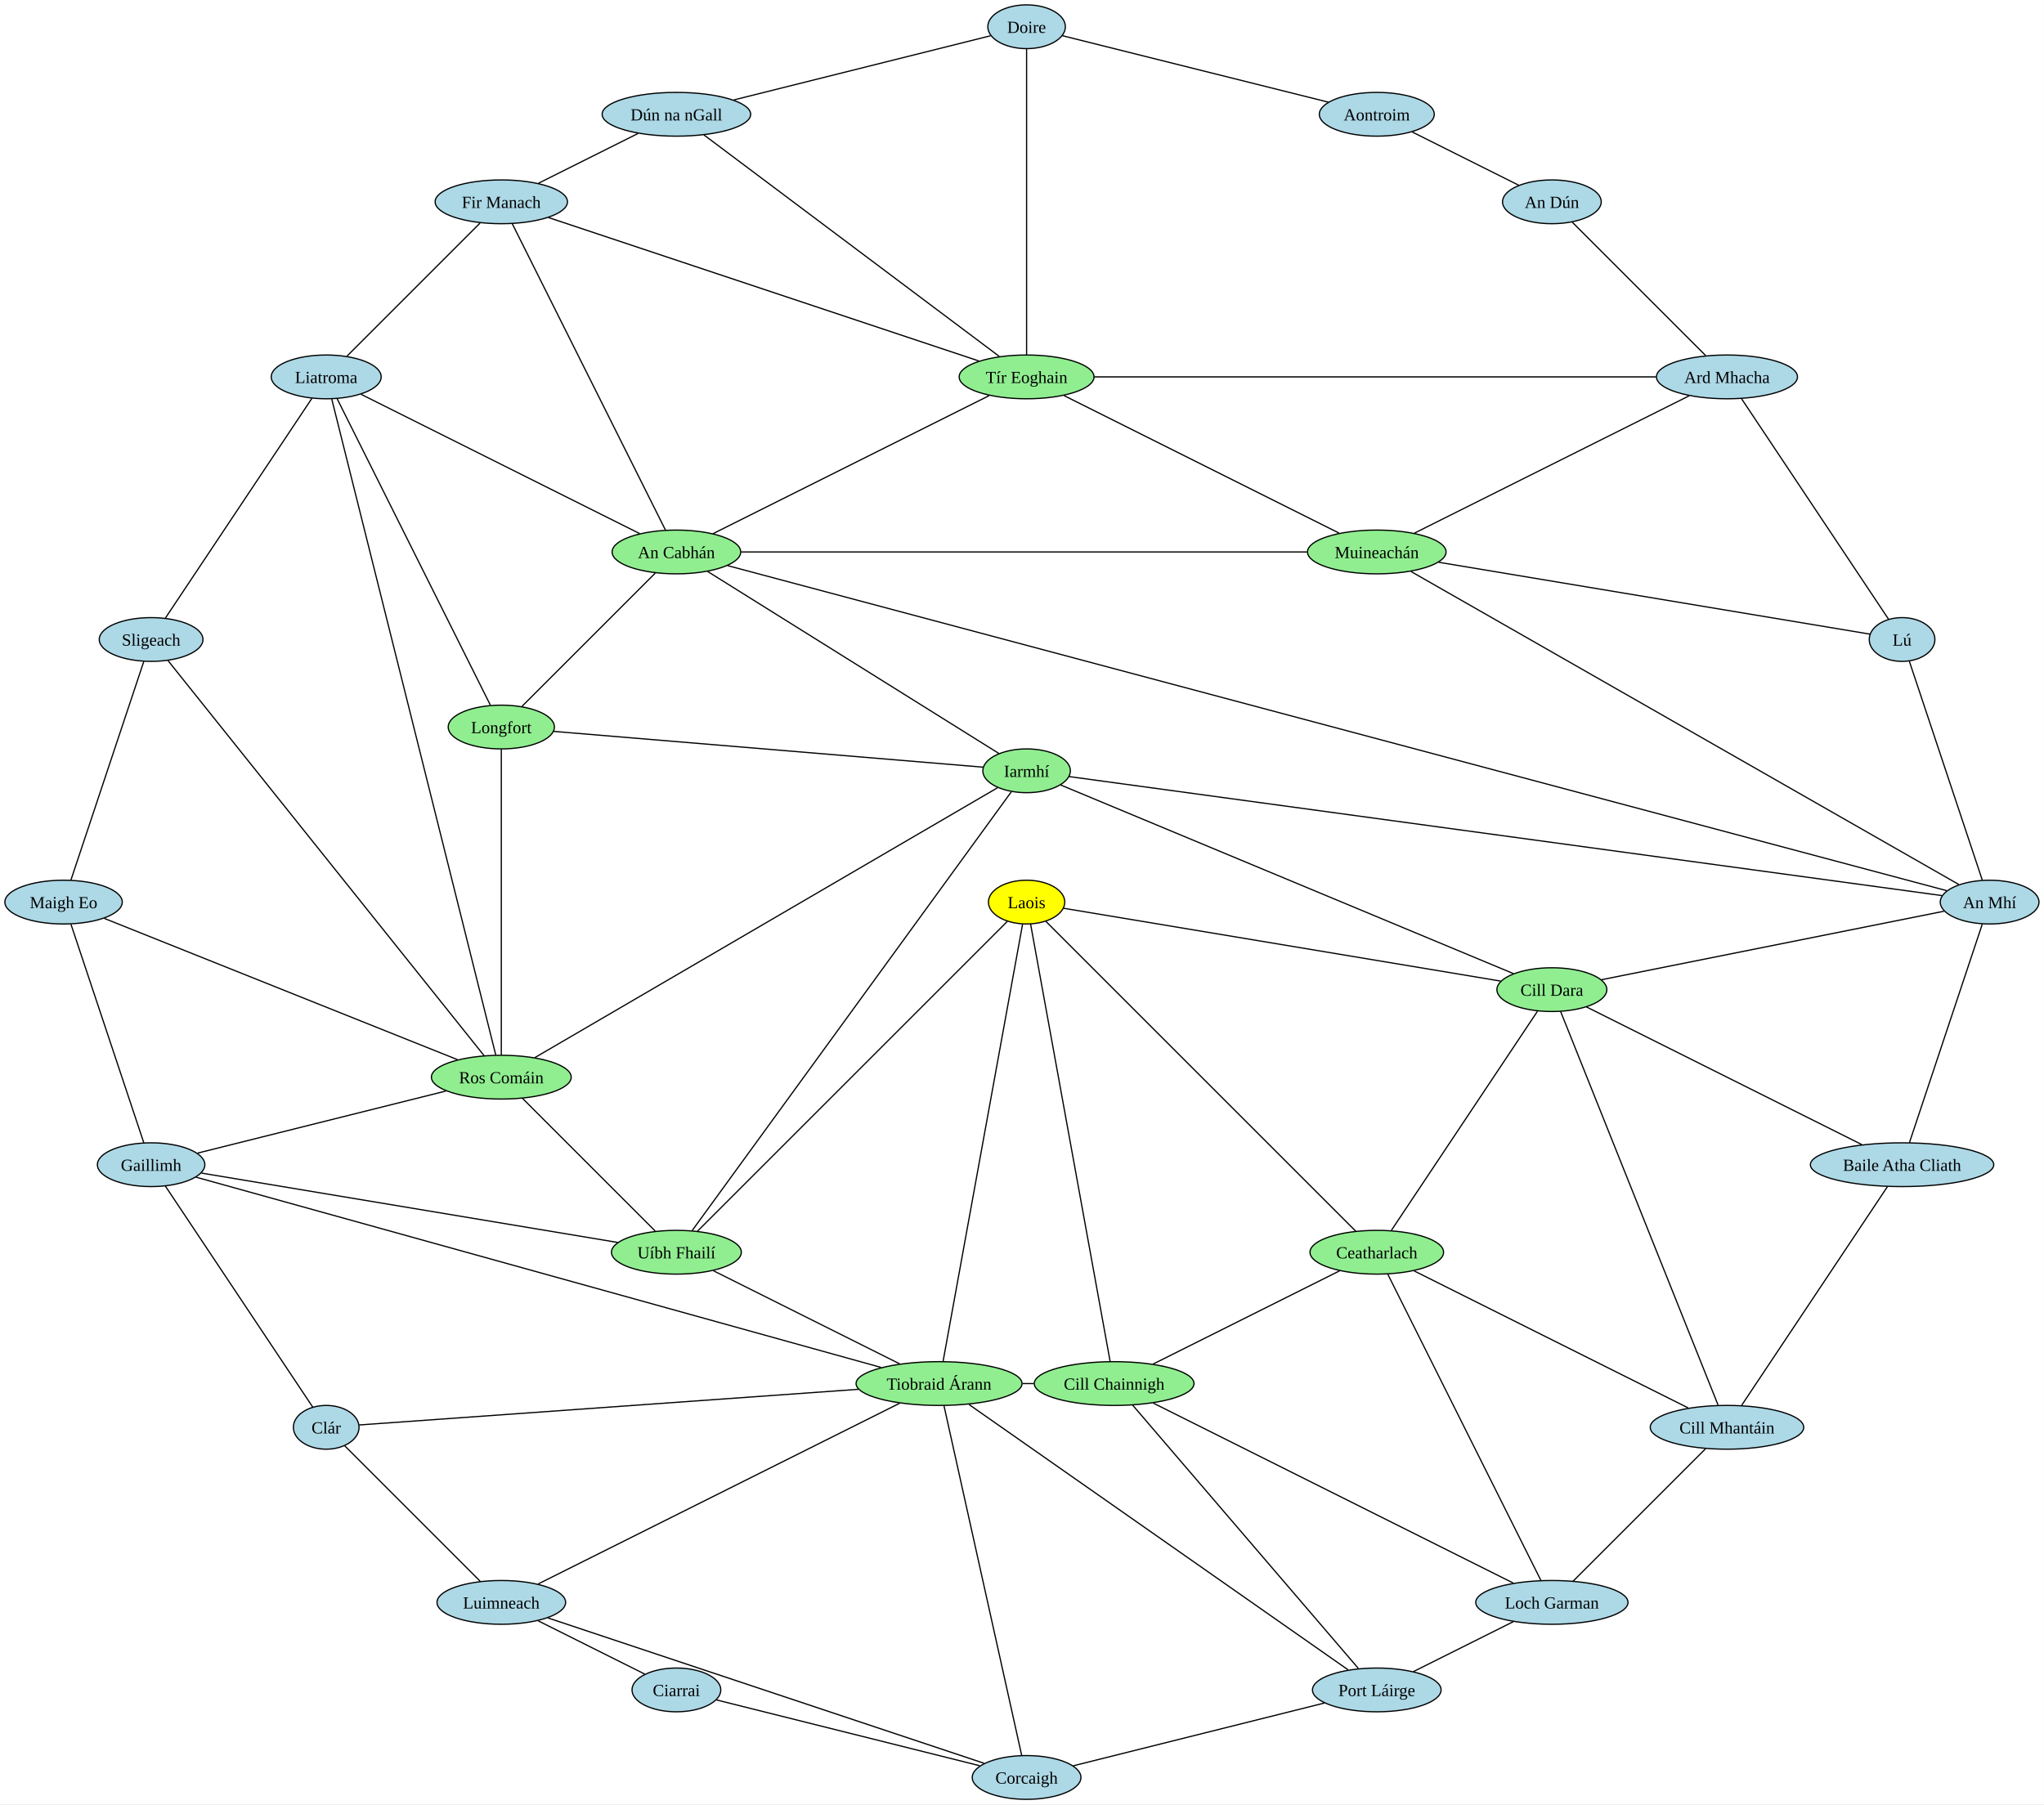
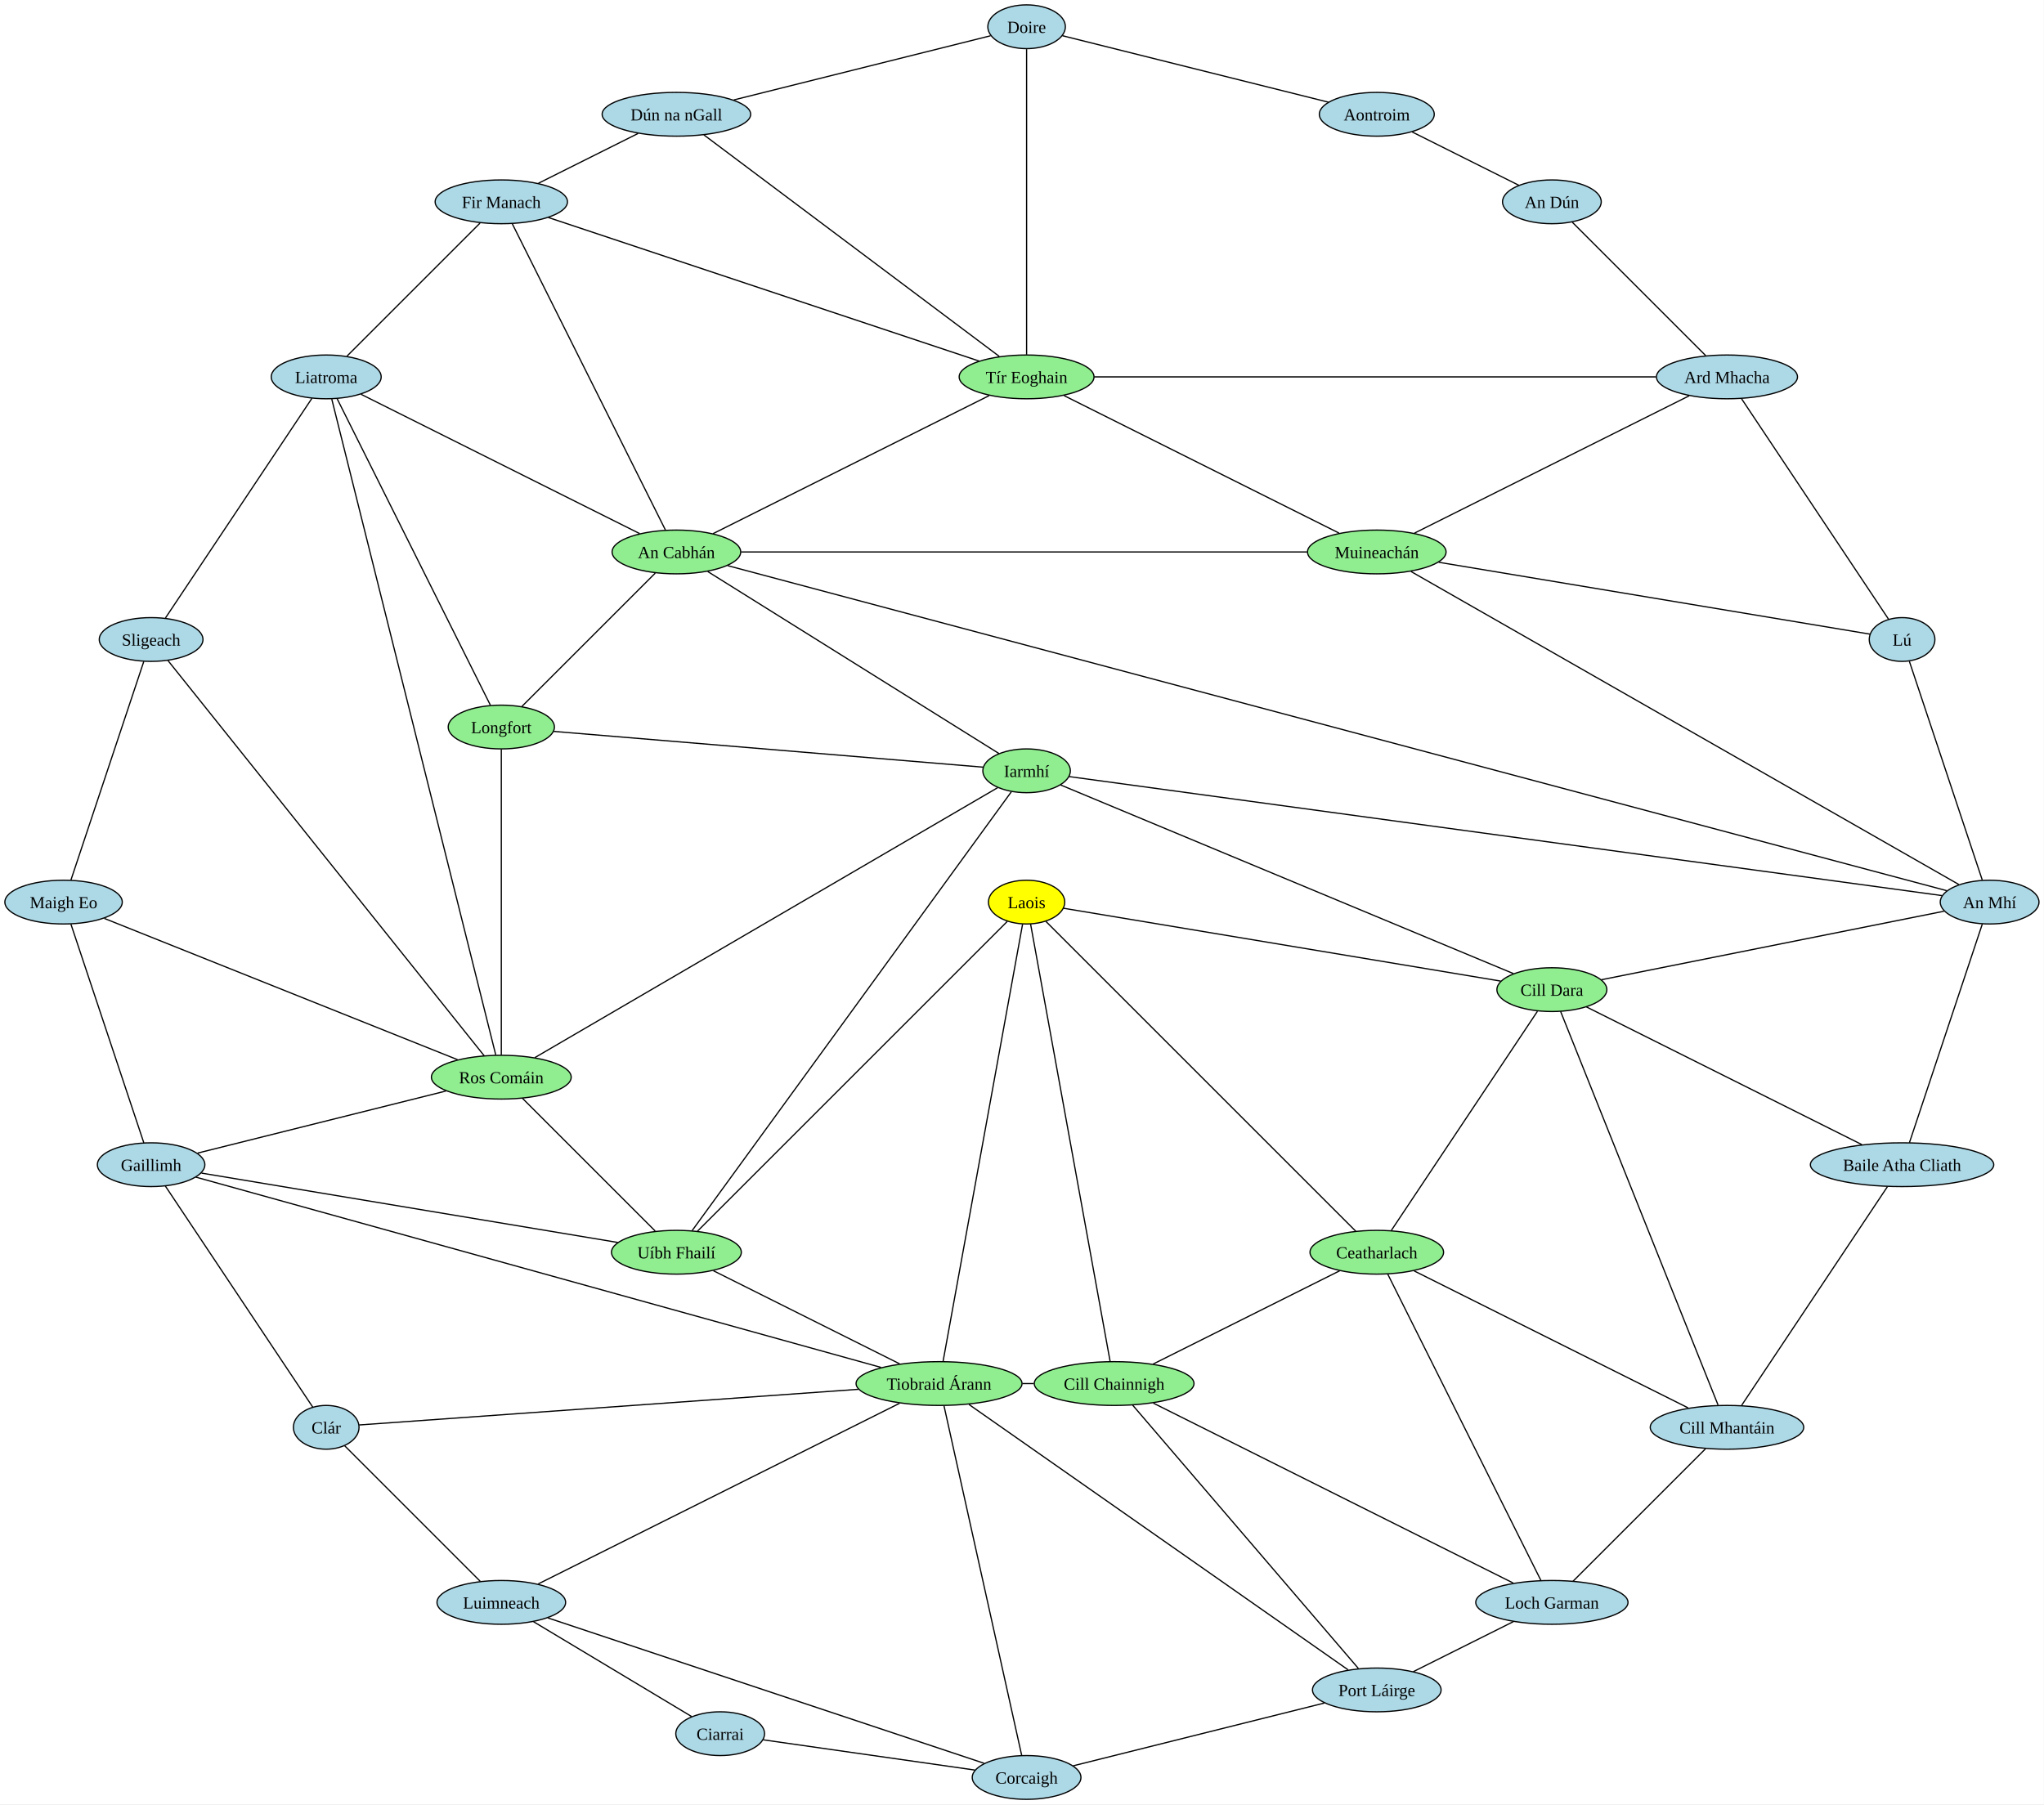
<svg xmlns="http://www.w3.org/2000/svg" width="1681pt" height="1484pt" viewBox="0.00 0.00 1681.00 1484.00">
  <g id="graph0" class="graph" transform="scale(1 1) rotate(0) translate(4 1480)">
    <polygon fill="white" stroke="none" points="-4,4 -4,-1480 1676.88,-1480 1676.88,4 -4,4" />
    <g id="node1" class="node">
      <ellipse fill="lightblue" stroke="black" cx="1128.28" cy="-1386" rx="47.26" ry="18" />
      <text xml:space="preserve" text-anchor="middle" x="1128.28" y="-1380.95" font-family="Times New Roman,serif" font-size="14.00">Aontroim</text>
    </g>
    <g id="node9" class="node">
      <ellipse fill="lightblue" stroke="black" cx="1272.28" cy="-1314" rx="40.6" ry="18" />
      <text xml:space="preserve" text-anchor="middle" x="1272.28" y="-1308.95" font-family="Times New Roman,serif" font-size="14.00">An Dún</text>
    </g>
    <g id="edge2" class="edge">
      <path fill="none" stroke="black" d="M1157.42,-1371.43C1183.06,-1358.61 1220.1,-1340.09 1245.13,-1327.57" />
    </g>
    <g id="node2" class="node">
      <ellipse fill="lightblue" stroke="black" cx="1416.28" cy="-1170" rx="58" ry="18" />
      <text xml:space="preserve" text-anchor="middle" x="1416.28" y="-1164.95" font-family="Times New Roman,serif" font-size="14.00">Ard Mhacha</text>
    </g>
    <g id="node20" class="node">
      <ellipse fill="lightblue" stroke="black" cx="1560.28" cy="-954" rx="27" ry="18" />
      <text xml:space="preserve" text-anchor="middle" x="1560.28" y="-948.95" font-family="Times New Roman,serif" font-size="14.00">Lú</text>
    </g>
    <g id="edge4" class="edge">
      <path fill="none" stroke="black" d="M1428.31,-1151.96C1455.75,-1110.79 1522.66,-1010.44 1549.18,-970.65" />
    </g>
    <g id="node23" class="node">
      <ellipse fill="lightgreen" stroke="black" cx="1128.28" cy="-1026" rx="56.98" ry="18" />
      <text xml:space="preserve" text-anchor="middle" x="1128.28" y="-1020.95" font-family="Times New Roman,serif" font-size="14.00">Muineachán</text>
    </g>
    <g id="edge46" class="edge">
      <path fill="none" stroke="black" d="M1385.19,-1154.45C1329.77,-1126.74 1214.57,-1069.14 1159.25,-1041.48" />
    </g>
    <g id="node28" class="node">
      <ellipse fill="lightgreen" stroke="black" cx="840.28" cy="-1170" rx="55.45" ry="18" />
      <text xml:space="preserve" text-anchor="middle" x="840.28" y="-1164.95" font-family="Times New Roman,serif" font-size="14.00">Tír Eoghain</text>
    </g>
    <g id="edge45" class="edge">
      <path fill="none" stroke="black" d="M1357.88,-1170C1246.48,-1170 1005.02,-1170 895.86,-1170" />
    </g>
    <g id="node3" class="node">
      <ellipse fill="lightgreen" stroke="black" cx="1128.28" cy="-450" rx="54.93" ry="18" />
      <text xml:space="preserve" text-anchor="middle" x="1128.28" y="-444.95" font-family="Times New Roman,serif" font-size="14.00">Ceatharlach</text>
    </g>
    <g id="node14" class="node">
      <ellipse fill="lightgreen" stroke="black" cx="1272.28" cy="-666" rx="45.21" ry="18" />
      <text xml:space="preserve" text-anchor="middle" x="1272.28" y="-660.95" font-family="Times New Roman,serif" font-size="14.00">Cill Dara</text>
    </g>
    <g id="edge69" class="edge">
      <path fill="none" stroke="black" d="M1140.31,-468.04C1167.48,-508.8 1233.34,-607.59 1260.39,-648.16" />
    </g>
    <g id="node15" class="node">
      <ellipse fill="lightgreen" stroke="black" cx="912.28" cy="-342" rx="65.68" ry="18" />
      <text xml:space="preserve" text-anchor="middle" x="912.28" y="-336.95" font-family="Times New Roman,serif" font-size="14.00">Cill Chainnigh</text>
    </g>
    <g id="edge70" class="edge">
      <path fill="none" stroke="black" d="M1097.79,-434.76C1057.21,-414.46 985.76,-378.74 944.37,-358.05" />
    </g>
    <g id="node4" class="node">
      <ellipse fill="lightgreen" stroke="black" cx="552.28" cy="-1026" rx="52.89" ry="18" />
      <text xml:space="preserve" text-anchor="middle" x="552.28" y="-1020.95" font-family="Times New Roman,serif" font-size="14.00">An Cabhán</text>
    </g>
    <g id="node19" class="node">
      <ellipse fill="lightgreen" stroke="black" cx="408.28" cy="-882" rx="43.67" ry="18" />
      <text xml:space="preserve" text-anchor="middle" x="408.28" y="-876.95" font-family="Times New Roman,serif" font-size="14.00">Longfort</text>
    </g>
    <g id="edge55" class="edge">
      <path fill="none" stroke="black" d="M534.91,-1008.63C507.08,-980.8 452.85,-926.57 425.26,-898.98" />
    </g>
    <g id="edge54" class="edge">
      <path fill="none" stroke="black" d="M605.44,-1026C713.77,-1026 959.3,-1026 1071.01,-1026" />
    </g>
    <g id="node5" class="node">
      <ellipse fill="lightblue" stroke="black" cx="264.28" cy="-306" rx="27" ry="18" />
      <text xml:space="preserve" text-anchor="middle" x="264.28" y="-300.95" font-family="Times New Roman,serif" font-size="14.00">Clár</text>
    </g>
    <g id="node12" class="node">
      <ellipse fill="lightblue" stroke="black" cx="120.28" cy="-522" rx="44.19" ry="18" />
      <text xml:space="preserve" text-anchor="middle" x="120.28" y="-516.95" font-family="Times New Roman,serif" font-size="14.00">Gaillimh</text>
    </g>
    <g id="edge14" class="edge">
      <path fill="none" stroke="black" d="M253.22,-322.59C226.61,-362.5 159.22,-463.58 131.98,-504.45" />
    </g>
    <g id="node27" class="node">
      <ellipse fill="lightgreen" stroke="black" cx="768.28" cy="-342" rx="68.24" ry="18" />
      <text xml:space="preserve" text-anchor="middle" x="768.28" y="-336.95" font-family="Times New Roman,serif" font-size="14.00">Tiobraid Árann</text>
    </g>
    <g id="edge33" class="edge">
      <path fill="none" stroke="black" d="M291.38,-307.94C368.36,-313.43 590,-329.27 701.93,-337.26" />
    </g>
    <g id="node6" class="node">
      <ellipse fill="lightblue" stroke="black" cx="840.28" cy="-18" rx="44.7" ry="18" />
      <text xml:space="preserve" text-anchor="middle" x="840.28" y="-12.95" font-family="Times New Roman,serif" font-size="14.00">Corcaigh</text>
    </g>
    <g id="node13" class="node">
-       <ellipse fill="lightblue" stroke="black" cx="552.28" cy="-90" rx="36.51" ry="18" />
-       <text xml:space="preserve" text-anchor="middle" x="552.28" y="-84.95" font-family="Times New Roman,serif" font-size="14.00">Ciarrai</text>
+       <ellipse fill="lightblue" stroke="black" cx="588.28" cy="-54" rx="36.51" ry="18" />
+       <text xml:space="preserve" text-anchor="middle" x="588.28" y="-48.95" font-family="Times New Roman,serif" font-size="14.00">Ciarrai</text>
    </g>
    <g id="edge11" class="edge">
-       <path fill="none" stroke="black" d="M801.74,-27.64C744.72,-41.89 638.87,-68.35 585.25,-81.76" />
+       <path fill="none" stroke="black" d="M797.82,-24.07C748.86,-31.06 669.29,-42.43 623.58,-48.96" />
    </g>
    <g id="node18" class="node">
      <ellipse fill="lightblue" stroke="black" cx="408.28" cy="-162" rx="52.89" ry="18" />
      <text xml:space="preserve" text-anchor="middle" x="408.28" y="-156.95" font-family="Times New Roman,serif" font-size="14.00">Luimneach</text>
    </g>
    <g id="edge31" class="edge">
      <path fill="none" stroke="black" d="M805.29,-29.66C725.35,-56.31 529.79,-121.5 446.67,-149.2" />
    </g>
    <g id="edge30" class="edge">
      <path fill="none" stroke="black" d="M836.2,-36.35C823.53,-93.38 784.92,-267.1 772.31,-323.85" />
    </g>
    <g id="node7" class="node">
      <ellipse fill="lightblue" stroke="black" cx="840.28" cy="-1458" rx="31.9" ry="18" />
      <text xml:space="preserve" text-anchor="middle" x="840.28" y="-1452.95" font-family="Times New Roman,serif" font-size="14.00">Doire</text>
    </g>
    <g id="edge1" class="edge">
      <path fill="none" stroke="black" d="M869.75,-1450.63C921.79,-1437.62 1029.99,-1410.57 1088.56,-1395.93" />
    </g>
    <g id="edge44" class="edge">
      <path fill="none" stroke="black" d="M840.28,-1439.55C840.28,-1387.53 840.28,-1240.13 840.28,-1188.3" />
    </g>
    <g id="node8" class="node">
      <ellipse fill="lightblue" stroke="black" cx="552.28" cy="-1386" rx="61.08" ry="18" />
      <text xml:space="preserve" text-anchor="middle" x="552.28" y="-1380.95" font-family="Times New Roman,serif" font-size="14.00">Dún na nGall</text>
    </g>
    <g id="edge20" class="edge">
      <path fill="none" stroke="black" d="M599.52,-1397.81C659.36,-1412.77 760.7,-1438.1 810.64,-1450.59" />
    </g>
    <g id="edge43" class="edge">
      <path fill="none" stroke="black" d="M574.88,-1369.05C628.72,-1328.67 764.06,-1227.17 817.79,-1186.87" />
    </g>
    <g id="edge3" class="edge">
      <path fill="none" stroke="black" d="M1289.08,-1297.2C1316.53,-1269.75 1370.74,-1215.55 1398.69,-1187.59" />
    </g>
    <g id="node10" class="node">
      <ellipse fill="lightblue" stroke="black" cx="1560.28" cy="-522" rx="75.41" ry="18" />
      <text xml:space="preserve" text-anchor="middle" x="1560.28" y="-516.95" font-family="Times New Roman,serif" font-size="14.00">Baile Atha Cliath</text>
    </g>
    <g id="edge21" class="edge">
      <path fill="none" stroke="black" d="M1527.24,-538.52C1470.21,-567.03 1354.26,-625.01 1300.64,-651.82" />
    </g>
    <g id="node32" class="node">
      <ellipse fill="lightblue" stroke="black" cx="1416.28" cy="-306" rx="63.12" ry="18" />
      <text xml:space="preserve" text-anchor="middle" x="1416.28" y="-300.95" font-family="Times New Roman,serif" font-size="14.00">Cill Mhantáin</text>
    </g>
    <g id="edge7" class="edge">
      <path fill="none" stroke="black" d="M1548.25,-503.96C1521.15,-463.3 1455.55,-364.9 1428.38,-324.15" />
    </g>
    <g id="node11" class="node">
      <ellipse fill="lightblue" stroke="black" cx="408.28" cy="-1314" rx="54.42" ry="18" />
      <text xml:space="preserve" text-anchor="middle" x="408.28" y="-1308.95" font-family="Times New Roman,serif" font-size="14.00">Fir Manach</text>
    </g>
    <g id="edge42" class="edge">
      <path fill="none" stroke="black" d="M417.29,-1295.98C443.15,-1244.26 517.42,-1095.72 543.28,-1044.01" />
    </g>
    <g id="edge19" class="edge">
      <path fill="none" stroke="black" d="M438.82,-1329.27C462.93,-1341.32 496.44,-1358.08 520.79,-1370.25" />
    </g>
    <g id="edge41" class="edge">
      <path fill="none" stroke="black" d="M447,-1301.09C528.91,-1273.79 718.94,-1210.45 801.18,-1183.03" />
    </g>
    <g id="node21" class="node">
      <ellipse fill="lightblue" stroke="black" cx="48.28" cy="-738" rx="48.28" ry="18" />
      <text xml:space="preserve" text-anchor="middle" x="48.28" y="-732.95" font-family="Times New Roman,serif" font-size="14.00">Maigh Eo</text>
    </g>
    <g id="edge15" class="edge">
      <path fill="none" stroke="black" d="M114.27,-540.04C100.71,-580.7 67.91,-679.1 54.33,-719.85" />
    </g>
    <g id="node24" class="node">
      <ellipse fill="lightgreen" stroke="black" cx="552.28" cy="-450" rx="53.4" ry="18" />
      <text xml:space="preserve" text-anchor="middle" x="552.28" y="-444.95" font-family="Times New Roman,serif" font-size="14.00">Uíbh Fhailí</text>
    </g>
    <g id="edge35" class="edge">
      <path fill="none" stroke="black" d="M161.7,-515.1C242.06,-501.7 418.69,-472.26 504.12,-458.03" />
    </g>
    <g id="node25" class="node">
      <ellipse fill="lightgreen" stroke="black" cx="408.28" cy="-594" rx="57.49" ry="18" />
      <text xml:space="preserve" text-anchor="middle" x="408.28" y="-588.95" font-family="Times New Roman,serif" font-size="14.00">Ros Comáin</text>
    </g>
    <g id="edge36" class="edge">
      <path fill="none" stroke="black" d="M158.52,-531.56C211.31,-544.76 306.36,-568.52 362.75,-582.62" />
    </g>
    <g id="edge34" class="edge">
      <path fill="none" stroke="black" d="M156.98,-511.81C267.42,-481.13 596.7,-389.66 720.51,-355.27" />
    </g>
    <g id="edge12" class="edge">
-       <path fill="none" stroke="black" d="M526.2,-103.04C501.56,-115.36 464.61,-133.83 438.65,-146.81" />
+       <path fill="none" stroke="black" d="M564.75,-68.12C531.2,-88.25 469.83,-125.07 434.74,-146.12" />
    </g>
    <g id="node16" class="node">
      <ellipse fill="yellow" stroke="black" cx="840.28" cy="-738" rx="31.39" ry="18" />
      <text xml:space="preserve" text-anchor="middle" x="840.28" y="-732.95" font-family="Times New Roman,serif" font-size="14.00">Laois</text>
    </g>
    <g id="edge25" class="edge">
      <path fill="none" stroke="black" d="M908.95,-360.31C896.89,-426.63 855.57,-653.88 843.57,-719.89" />
    </g>
    <g id="edge26" class="edge">
      <path fill="none" stroke="black" d="M846.18,-342C843.08,-342 839.96,-342 836.84,-342" />
    </g>
    <g id="node29" class="node">
      <ellipse fill="lightblue" stroke="black" cx="1128.28" cy="-90" rx="52.89" ry="18" />
      <text xml:space="preserve" text-anchor="middle" x="1128.28" y="-84.95" font-family="Times New Roman,serif" font-size="14.00">Port Láirge</text>
    </g>
    <g id="edge28" class="edge">
      <path fill="none" stroke="black" d="M927.47,-324.28C967.13,-278.01 1073.47,-153.95 1113.11,-107.7" />
    </g>
    <g id="node31" class="node">
      <ellipse fill="lightblue" stroke="black" cx="1272.28" cy="-162" rx="62.61" ry="18" />
      <text xml:space="preserve" text-anchor="middle" x="1272.28" y="-156.95" font-family="Times New Roman,serif" font-size="14.00">Loch Garman</text>
    </g>
    <g id="edge27" class="edge">
      <path fill="none" stroke="black" d="M944.54,-325.87C1013.06,-291.61 1172.37,-211.96 1240.48,-177.9" />
    </g>
    <g id="edge65" class="edge">
      <path fill="none" stroke="black" d="M856.17,-722.11C906.06,-672.22 1059.24,-519.04 1110.99,-467.29" />
    </g>
    <g id="edge64" class="edge">
      <path fill="none" stroke="black" d="M870.66,-732.94C946.33,-720.33 1143.37,-687.49 1230.17,-673.02" />
    </g>
    <g id="edge67" class="edge">
      <path fill="none" stroke="black" d="M824.39,-722.11C774.51,-672.22 621.32,-519.04 569.57,-467.29" />
    </g>
    <g id="edge66" class="edge">
      <path fill="none" stroke="black" d="M836.95,-719.69C824.89,-653.37 783.57,-426.12 771.57,-360.11" />
    </g>
    <g id="node17" class="node">
      <ellipse fill="lightblue" stroke="black" cx="264.28" cy="-1170" rx="45.21" ry="18" />
      <text xml:space="preserve" text-anchor="middle" x="264.28" y="-1164.95" font-family="Times New Roman,serif" font-size="14.00">Liatroma</text>
    </g>
    <g id="edge40" class="edge">
      <path fill="none" stroke="black" d="M292.95,-1155.67C347.58,-1128.35 466.14,-1069.07 522,-1041.14" />
    </g>
    <g id="edge18" class="edge">
      <path fill="none" stroke="black" d="M281.36,-1187.08C308.93,-1214.65 362.93,-1268.65 390.77,-1296.49" />
    </g>
    <g id="edge39" class="edge">
      <path fill="none" stroke="black" d="M273.29,-1151.98C299.15,-1100.26 373.42,-951.72 399.28,-900.01" />
    </g>
    <g id="edge13" class="edge">
      <path fill="none" stroke="black" d="M390.91,-179.37C362.49,-207.8 306.5,-263.78 279.52,-290.76" />
    </g>
    <g id="edge32" class="edge">
      <path fill="none" stroke="black" d="M438.66,-177.19C505.88,-210.8 666.66,-291.19 735.79,-325.75" />
    </g>
    <g id="edge56" class="edge">
      <path fill="none" stroke="black" d="M408.28,-863.55C408.28,-811.53 408.28,-664.13 408.28,-612.3" />
    </g>
    <g id="node22" class="node">
      <ellipse fill="lightblue" stroke="black" cx="1632.28" cy="-738" rx="40.6" ry="18" />
      <text xml:space="preserve" text-anchor="middle" x="1632.28" y="-732.95" font-family="Times New Roman,serif" font-size="14.00">An Mhí</text>
    </g>
    <g id="edge5" class="edge">
      <path fill="none" stroke="black" d="M1566.3,-935.96C1579.85,-895.3 1612.65,-796.9 1626.23,-756.15" />
    </g>
    <g id="edge47" class="edge">
      <path fill="none" stroke="black" d="M1533.91,-958.4C1463.75,-970.09 1271.57,-1002.12 1179.19,-1017.51" />
    </g>
    <g id="edge37" class="edge">
      <path fill="none" stroke="black" d="M81.83,-724.58C149.64,-697.46 302.5,-636.31 372.3,-608.39" />
    </g>
    <g id="node26" class="node">
      <ellipse fill="lightblue" stroke="black" cx="120.28" cy="-954" rx="42.65" ry="18" />
      <text xml:space="preserve" text-anchor="middle" x="120.28" y="-948.95" font-family="Times New Roman,serif" font-size="14.00">Sligeach</text>
    </g>
    <g id="edge16" class="edge">
      <path fill="none" stroke="black" d="M54.3,-756.04C67.85,-796.7 100.65,-895.1 114.23,-935.85" />
    </g>
    <g id="edge49" class="edge">
      <path fill="none" stroke="black" d="M1596.96,-747.42C1435.64,-790.44 769.22,-968.15 594.42,-1014.76" />
    </g>
    <g id="edge6" class="edge">
      <path fill="none" stroke="black" d="M1626.27,-719.96C1612.71,-679.3 1579.91,-580.9 1566.33,-540.15" />
    </g>
    <g id="edge51" class="edge">
      <path fill="none" stroke="black" d="M1594.77,-730.5C1526.7,-716.88 1383.36,-688.22 1313,-674.14" />
    </g>
    <g id="edge48" class="edge">
      <path fill="none" stroke="black" d="M1606.94,-752.48C1521.71,-801.19 1245.72,-958.89 1156.43,-1009.91" />
    </g>
    <g id="node30" class="node">
      <ellipse fill="lightgreen" stroke="black" cx="840.28" cy="-846" rx="36" ry="18" />
      <text xml:space="preserve" text-anchor="middle" x="840.28" y="-840.95" font-family="Times New Roman,serif" font-size="14.00">Iarmhí</text>
    </g>
    <g id="edge50" class="edge">
      <path fill="none" stroke="black" d="M1593.01,-743.36C1456.61,-761.96 1004.69,-823.58 875.22,-841.24" />
    </g>
    <g id="edge68" class="edge">
      <path fill="none" stroke="black" d="M582.77,-434.76C623.24,-414.52 694.4,-378.94 735.83,-358.23" />
    </g>
    <g id="edge57" class="edge">
      <path fill="none" stroke="black" d="M403.73,-612.19C382.17,-698.43 290.39,-1065.55 268.83,-1151.81" />
    </g>
    <g id="edge58" class="edge">
      <path fill="none" stroke="black" d="M425.65,-576.63C453.33,-548.95 507.13,-495.15 534.85,-467.43" />
    </g>
    <g id="edge17" class="edge">
      <path fill="none" stroke="black" d="M132.06,-971.68C159.13,-1012.28 225.5,-1111.83 252.54,-1152.38" />
    </g>
    <g id="edge38" class="edge">
      <path fill="none" stroke="black" d="M134.17,-936.64C182.82,-875.82 345.23,-672.81 394.19,-611.61" />
    </g>
    <g id="edge52" class="edge">
      <path fill="none" stroke="black" d="M809.46,-1154.59C753.88,-1126.8 637.54,-1068.63 582.45,-1041.08" />
    </g>
    <g id="edge53" class="edge">
      <path fill="none" stroke="black" d="M871.1,-1154.59C926.39,-1126.95 1041.8,-1069.24 1097.25,-1041.52" />
    </g>
    <g id="edge10" class="edge">
      <path fill="none" stroke="black" d="M1085.16,-79.22C1029.14,-65.22 932.19,-40.98 878.62,-27.58" />
    </g>
    <g id="edge29" class="edge">
      <path fill="none" stroke="black" d="M1104.66,-106.53C1039.74,-151.98 859.07,-278.45 792.94,-324.74" />
    </g>
    <g id="edge63" class="edge">
      <path fill="none" stroke="black" d="M817.68,-860.12C764.91,-893.11 633.81,-975.05 578.04,-1009.9" />
    </g>
    <g id="edge59" class="edge">
      <path fill="none" stroke="black" d="M868.29,-834.33C945.23,-802.27 1159.45,-713.01 1240.59,-679.21" />
    </g>
    <g id="edge62" class="edge">
      <path fill="none" stroke="black" d="M804.56,-848.98C725.62,-855.56 536.58,-871.31 451.3,-878.41" />
    </g>
    <g id="edge60" class="edge">
      <path fill="none" stroke="black" d="M827.72,-828.73C780.41,-763.68 613.2,-533.77 565.23,-467.81" />
    </g>
    <g id="edge61" class="edge">
      <path fill="none" stroke="black" d="M816.44,-832.09C742.15,-788.76 515.09,-656.3 435.88,-610.1" />
    </g>
    <g id="edge24" class="edge">
      <path fill="none" stroke="black" d="M1263.27,-180.02C1237.41,-231.74 1163.14,-380.28 1137.29,-431.99" />
    </g>
    <g id="edge9" class="edge">
      <path fill="none" stroke="black" d="M1240.68,-146.2C1216.17,-133.95 1182.44,-117.08 1158.33,-105.03" />
    </g>
    <g id="edge23" class="edge">
      <path fill="none" stroke="black" d="M1384.36,-321.96C1328.56,-349.86 1214,-407.14 1159.04,-434.62" />
    </g>
    <g id="edge22" class="edge">
      <path fill="none" stroke="black" d="M1408.94,-324.35C1384.18,-386.25 1303.91,-586.92 1279.43,-648.12" />
    </g>
    <g id="edge8" class="edge">
      <path fill="none" stroke="black" d="M1398.62,-288.34C1370.84,-260.56 1317.23,-206.95 1289.63,-179.35" />
    </g>
  </g>
</svg>
